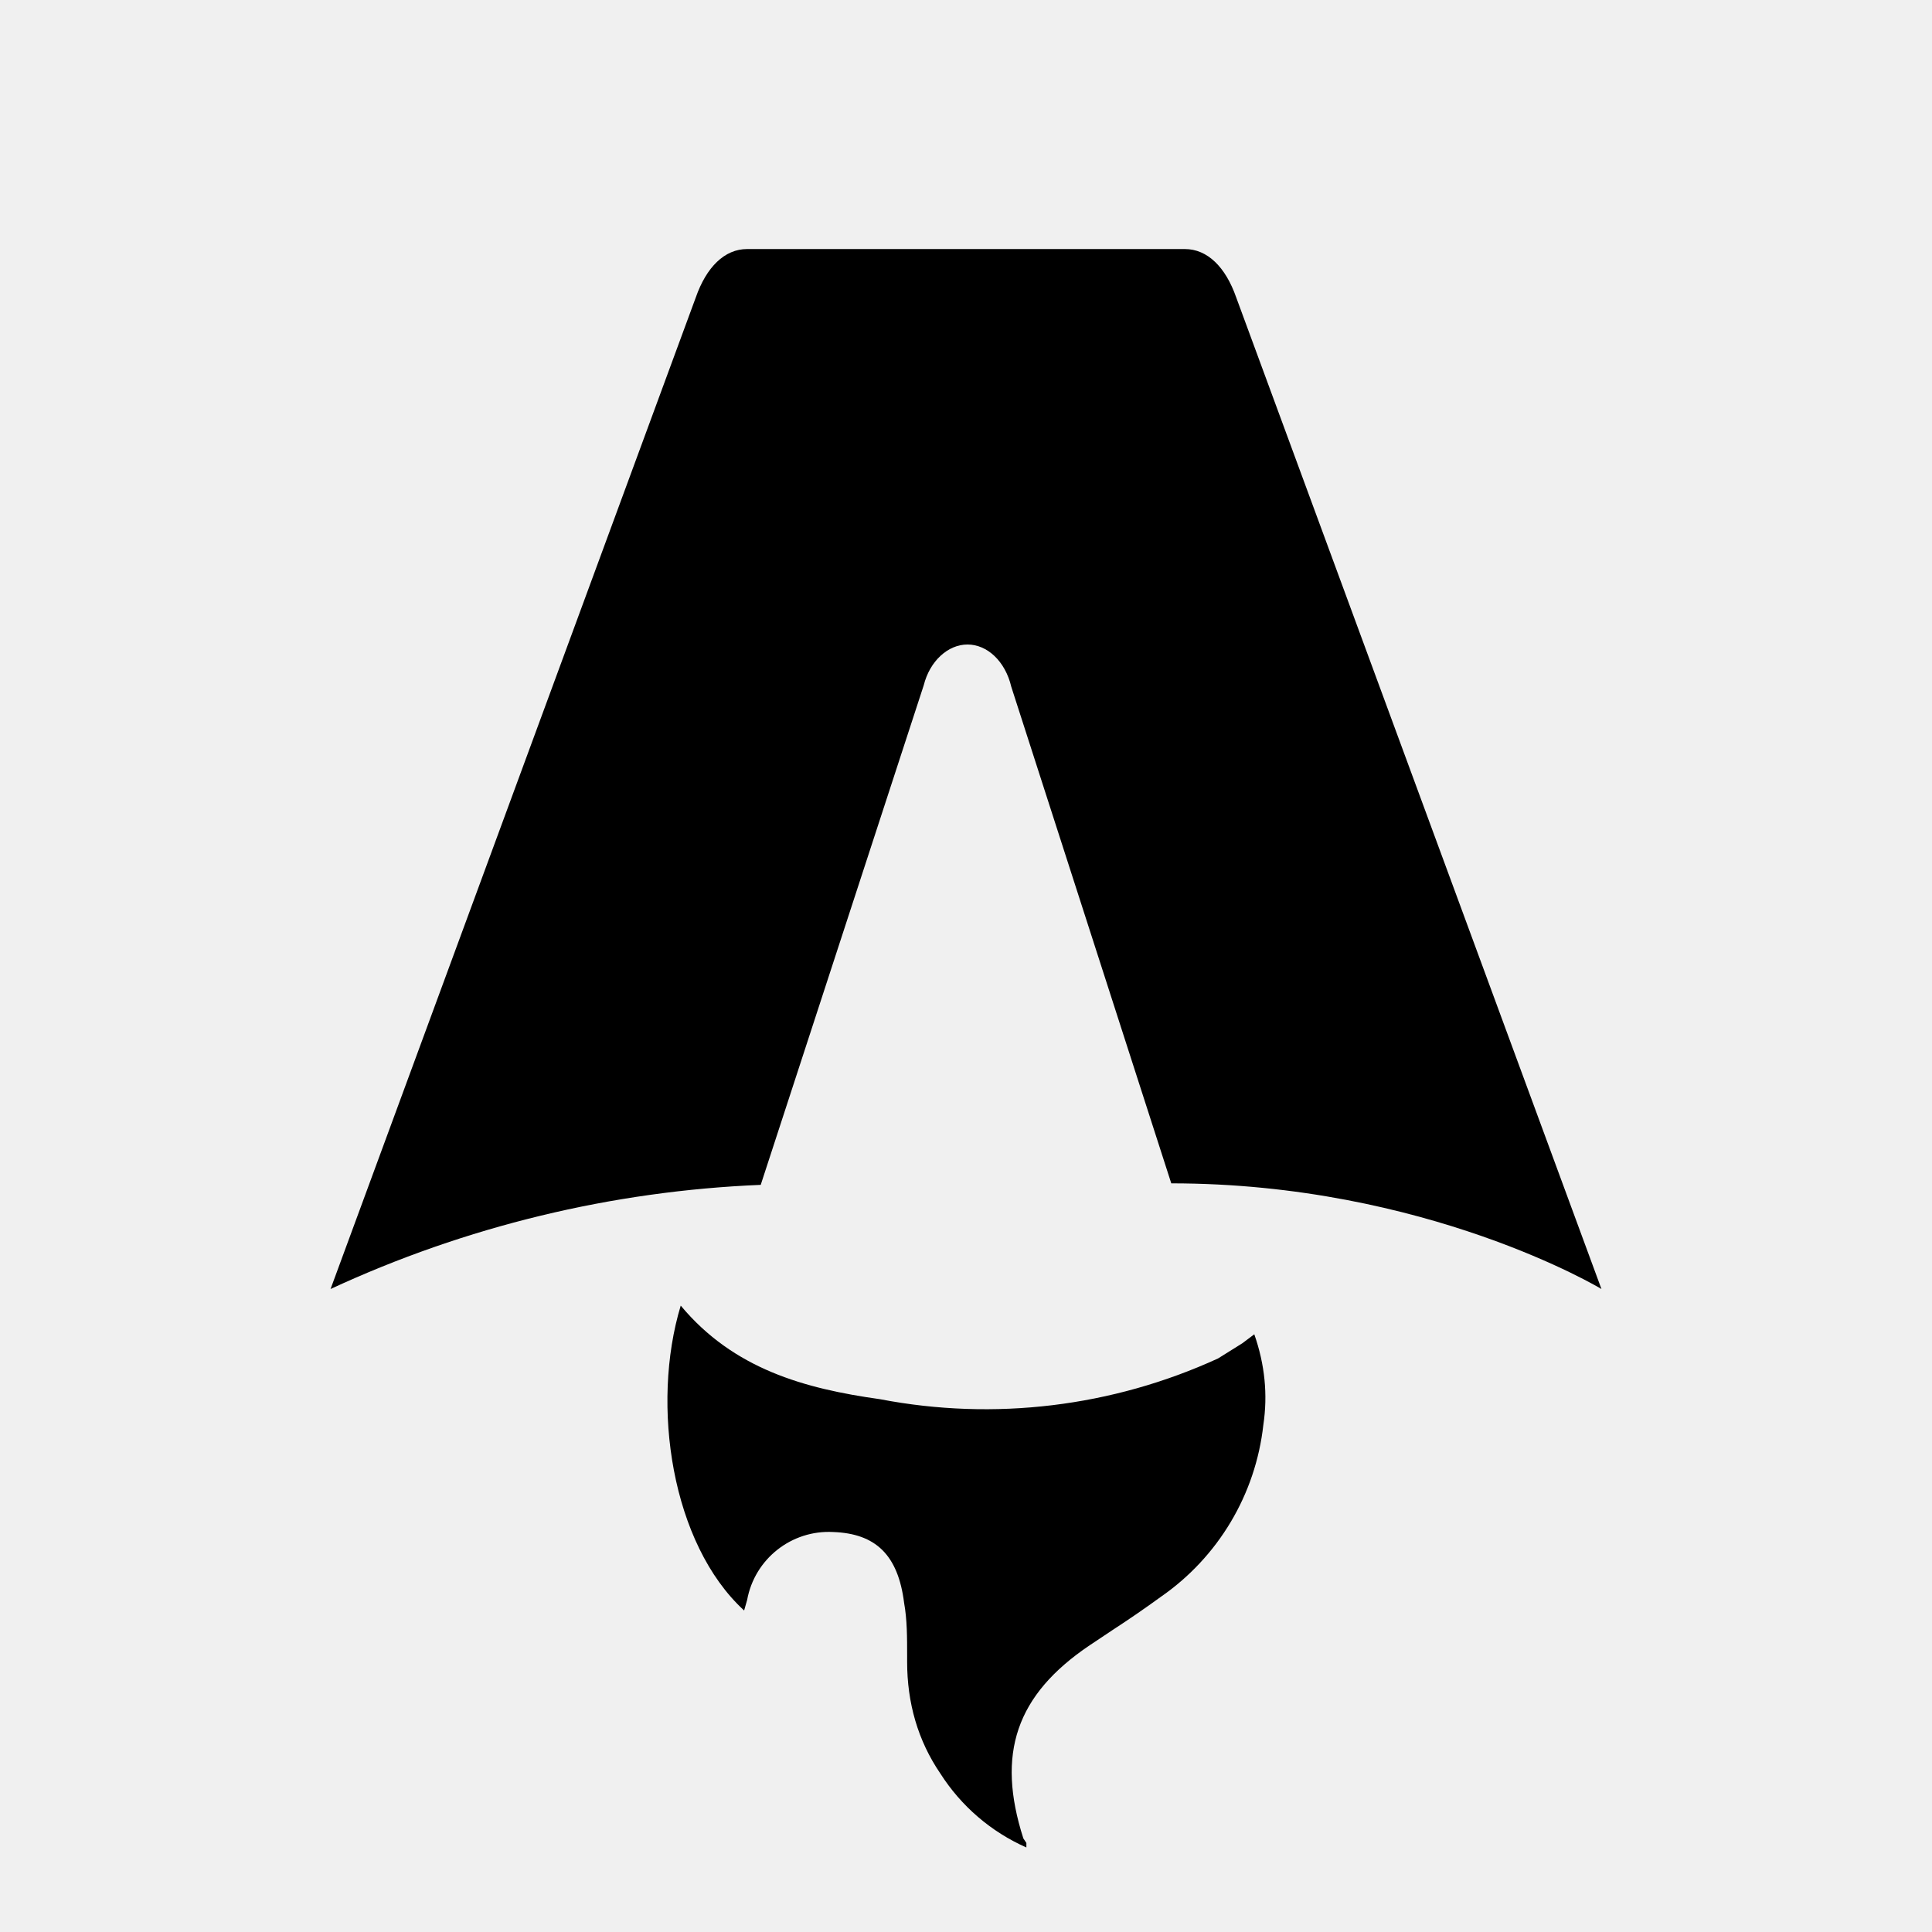
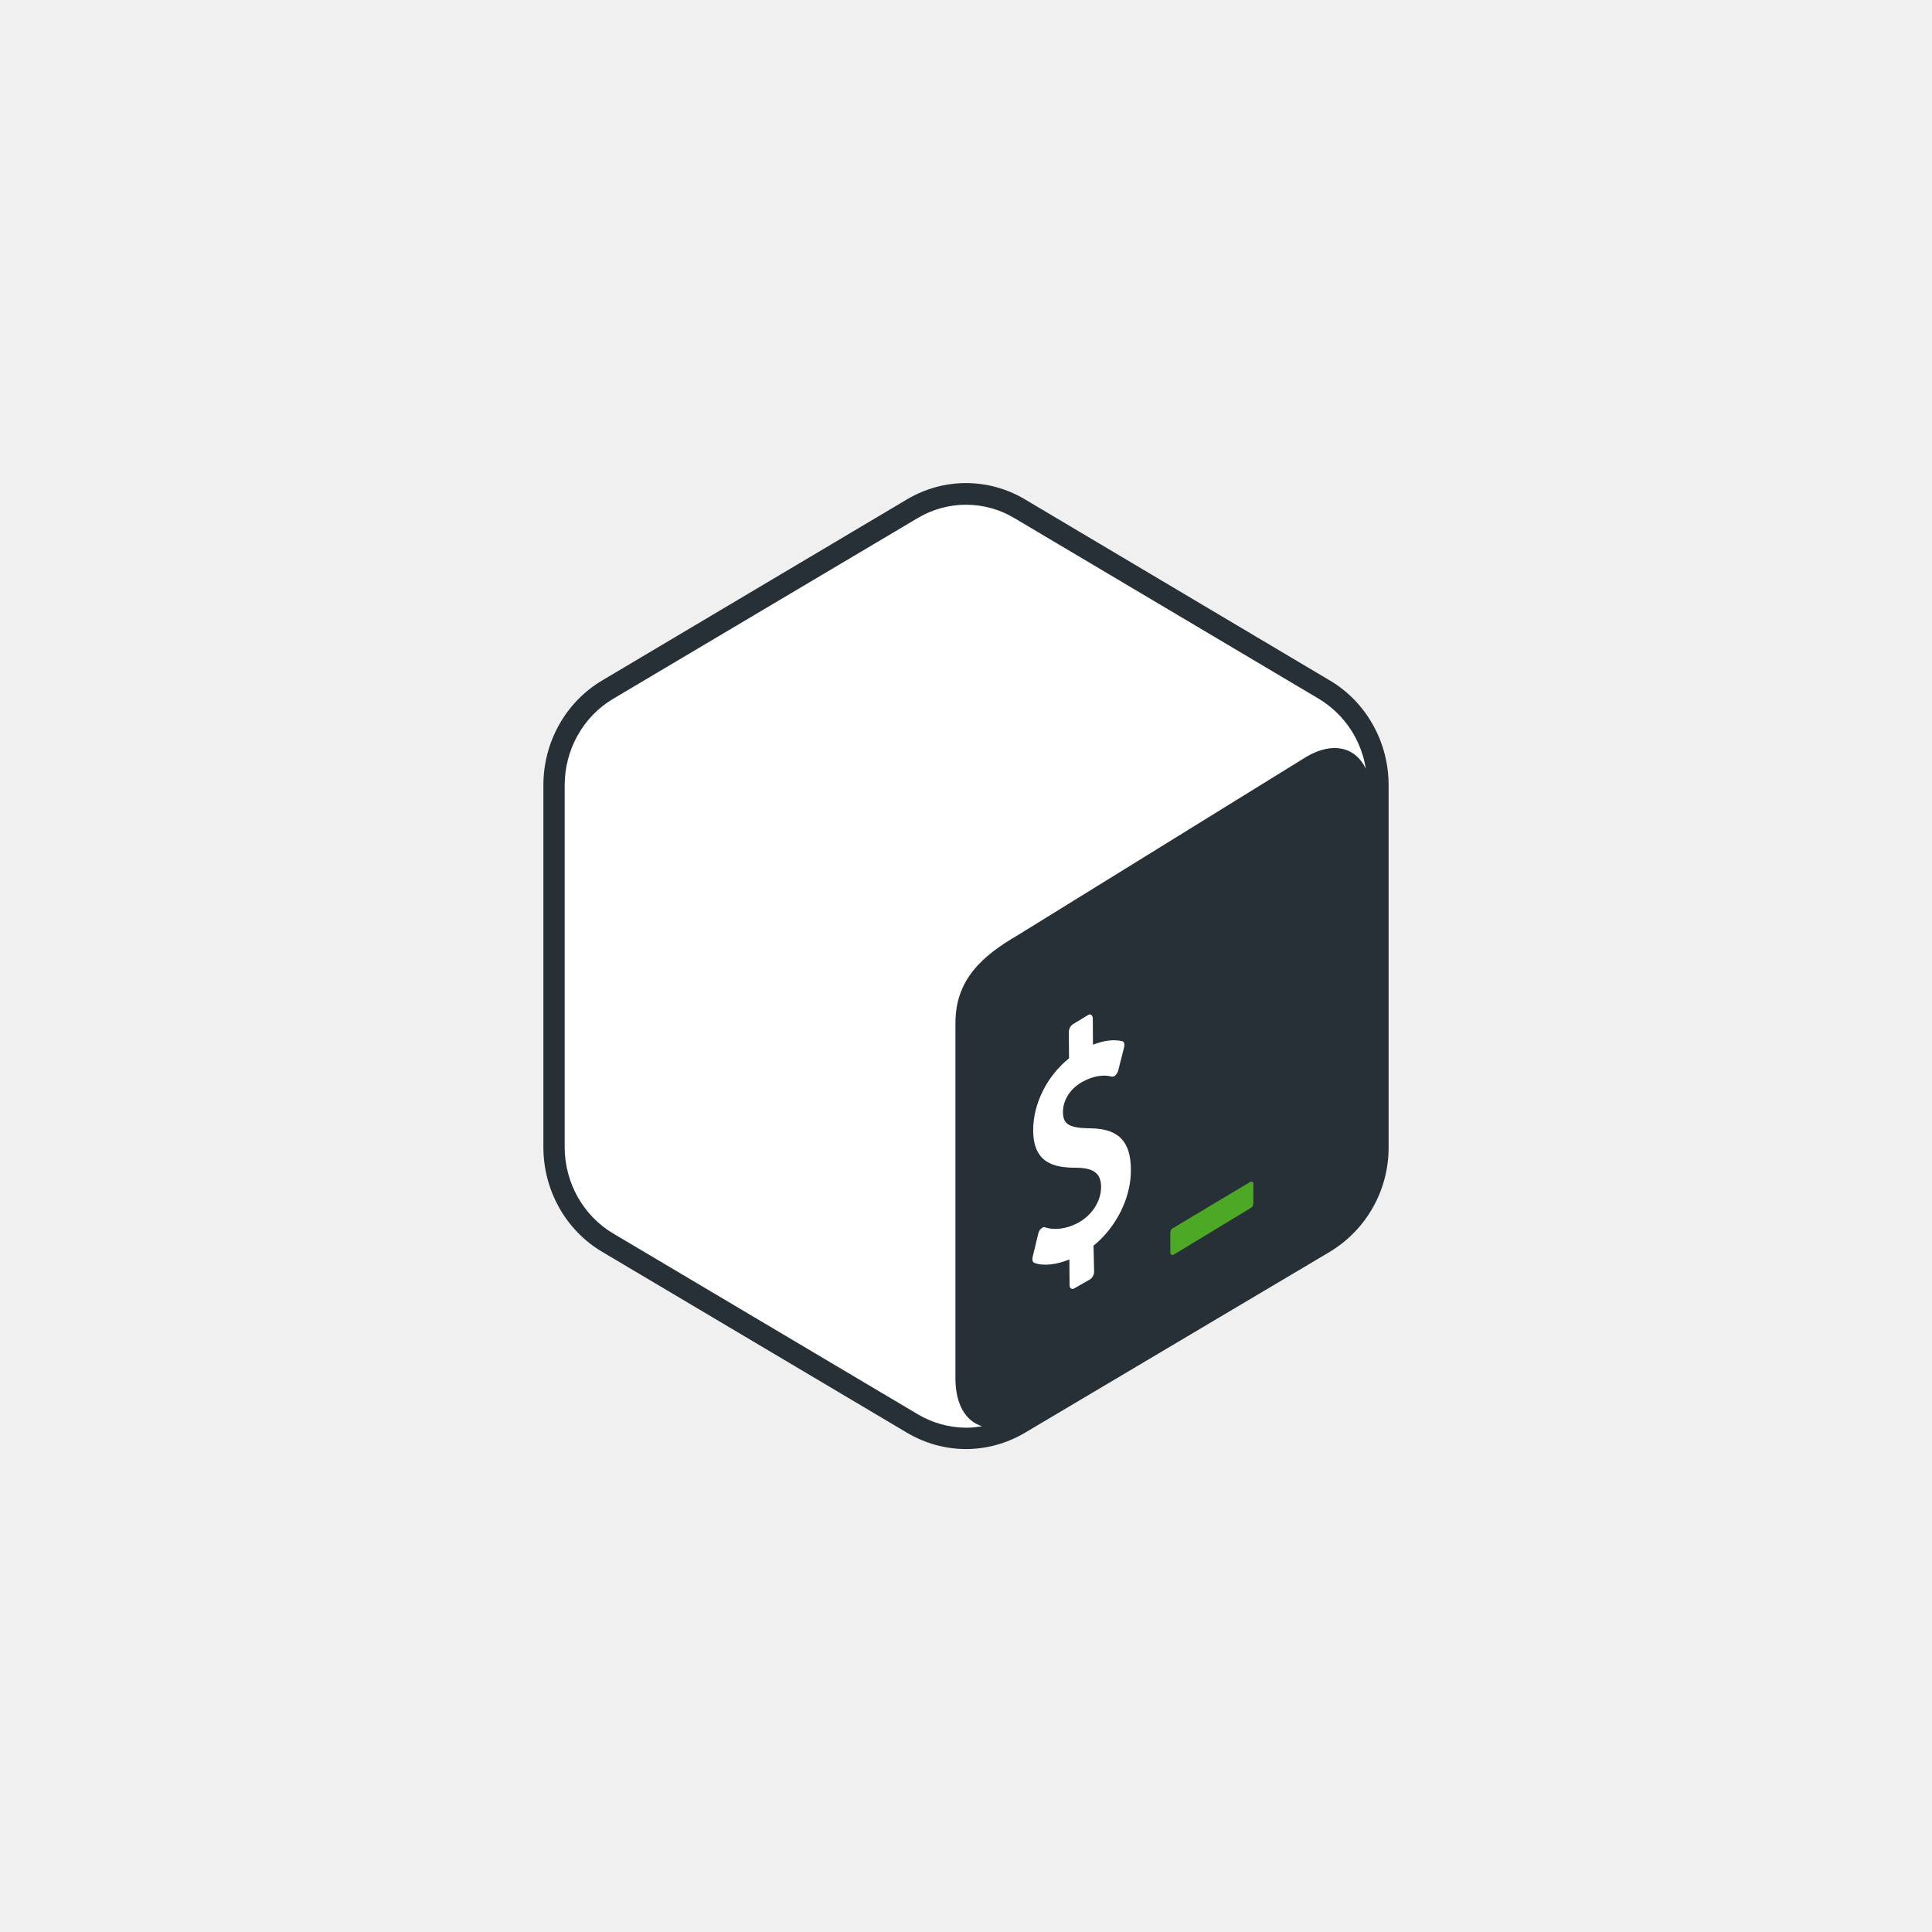
- <svg xmlns="http://www.w3.org/2000/svg" fill="none" viewBox="0 0 128 128">
-   <path d="M50.4 78.5a75.1 75.1 0 0 0-28.5 6.9l24.2-65.7c.7-2 1.9-3.2 3.4-3.2h29c1.5 0 2.7 1.2 3.4 3.2l24.2 65.7s-11.6-7-28.5-7L67 45.5c-.4-1.7-1.6-2.8-2.9-2.8-1.3 0-2.5 1.1-2.9 2.7L50.4 78.5Zm-1.1 28.2Zm-4.2-20.2c-2 6.6-.6 15.8 4.2 20.2a17.5 17.5 0 0 1 .2-.7 5.5 5.5 0 0 1 5.7-4.5c2.8.1 4.3 1.5 4.7 4.7.2 1.1.2 2.3.2 3.5v.4c0 2.7.7 5.2 2.2 7.4a13 13 0 0 0 5.7 4.9v-.3l-.2-.3c-1.8-5.6-.5-9.5 4.4-12.8l1.5-1a73 73 0 0 0 3.2-2.2 16 16 0 0 0 6.8-11.4c.3-2 .1-4-.6-6l-.8.6-1.6 1a37 37 0 0 1-22.4 2.7c-5-.7-9.7-2-13.2-6.2Z" />
-   <style>
-         path { fill: #000; }
-         @media (prefers-color-scheme: dark) {
-             path { fill: #FFF; }
-         }
-     </style>
+ <svg xmlns="http://www.w3.org/2000/svg" width="800px" height="800px" viewBox="0 0 64 64" fill="none">
+   <path d="m44.05 22.54-10.1-6a3.796 3.796 0 0 0-3.9 0l-10.1 6c-1.206.712-1.95 2.037-1.95 3.468v11.994c0 1.43.744 2.756 1.95 3.468l10.1 5.994c.6.356 1.275.538 1.95.538s1.344-.182 1.95-.538l10.1-5.994A4.03 4.03 0 0 0 46 38.002V26.008c0-1.431-.744-2.756-1.95-3.469z" fill="#ffffff" />
+   <path d="m44.05 22.54-10.1-6a3.82 3.82 0 0 0-1.95-.538c-.675 0-1.344.18-1.95.537l-10.1 6c-1.206.713-1.95 2.038-1.95 3.469v11.994c0 1.43.744 2.756 1.95 3.468l10.1 5.994c.6.356 1.275.538 1.95.538s1.344-.182 1.95-.538l10.1-5.994A4.03 4.03 0 0 0 46 38.002V26.008c0-1.431-.744-2.756-1.95-3.469zM30.406 46.851l-10.1-5.994c-.987-.588-1.6-1.681-1.6-2.856V26.008c0-1.175.613-2.269 1.6-2.856l10.1-5.994a3.12 3.12 0 0 1 3.188 0l10.1 5.994a3.298 3.298 0 0 1 1.55 2.312c-.338-.712-1.088-.912-1.969-.394l-9.556 5.907c-1.194.693-2.069 1.48-2.069 2.912v11.775c0 .863.344 1.419.881 1.581-.175.032-.35.05-.531.05a3.189 3.189 0 0 1-1.594-.443z" fill="#283037" />
+   <path d="m41.406 39.158-2.518 1.506c-.07.038-.12.081-.12.163v.656c0 .081.057.112.12.075l2.556-1.55c.069-.038.075-.113.075-.194v-.581c.006-.081-.05-.113-.113-.075z" fill="#4DA825" />
+   <path d="M36.05 33.62c.081-.043.15.013.15.12l.006.868c.363-.144.681-.181.969-.119.063.019.088.1.063.2l-.194.769a.35.35 0 0 1-.088.156c-.019.019-.031.031-.05.038-.025.012-.05.018-.075.012-.131-.031-.444-.1-.931.15-.512.263-.694.706-.688 1.038.007.393.207.518.907.525.931.012 1.337.425 1.343 1.362.013.925-.48 1.913-1.237 2.525l.019.863c0 .106-.069.225-.15.262l-.513.294c-.081.044-.15-.006-.15-.113l-.006-.85c-.438.182-.881.225-1.162.113-.057-.019-.075-.1-.057-.188l.188-.78a.304.304 0 0 1 .093-.163c.02-.013.032-.025.05-.038.032-.012.057-.019.082-.006.306.1.694.056 1.069-.138.474-.243.793-.725.787-1.212-.006-.438-.244-.619-.819-.625-.731 0-1.419-.144-1.431-1.225-.006-.888.456-1.813 1.188-2.4l-.007-.869c0-.106.063-.225.15-.269l.494-.3z" fill="#ffffff" />
</svg>
